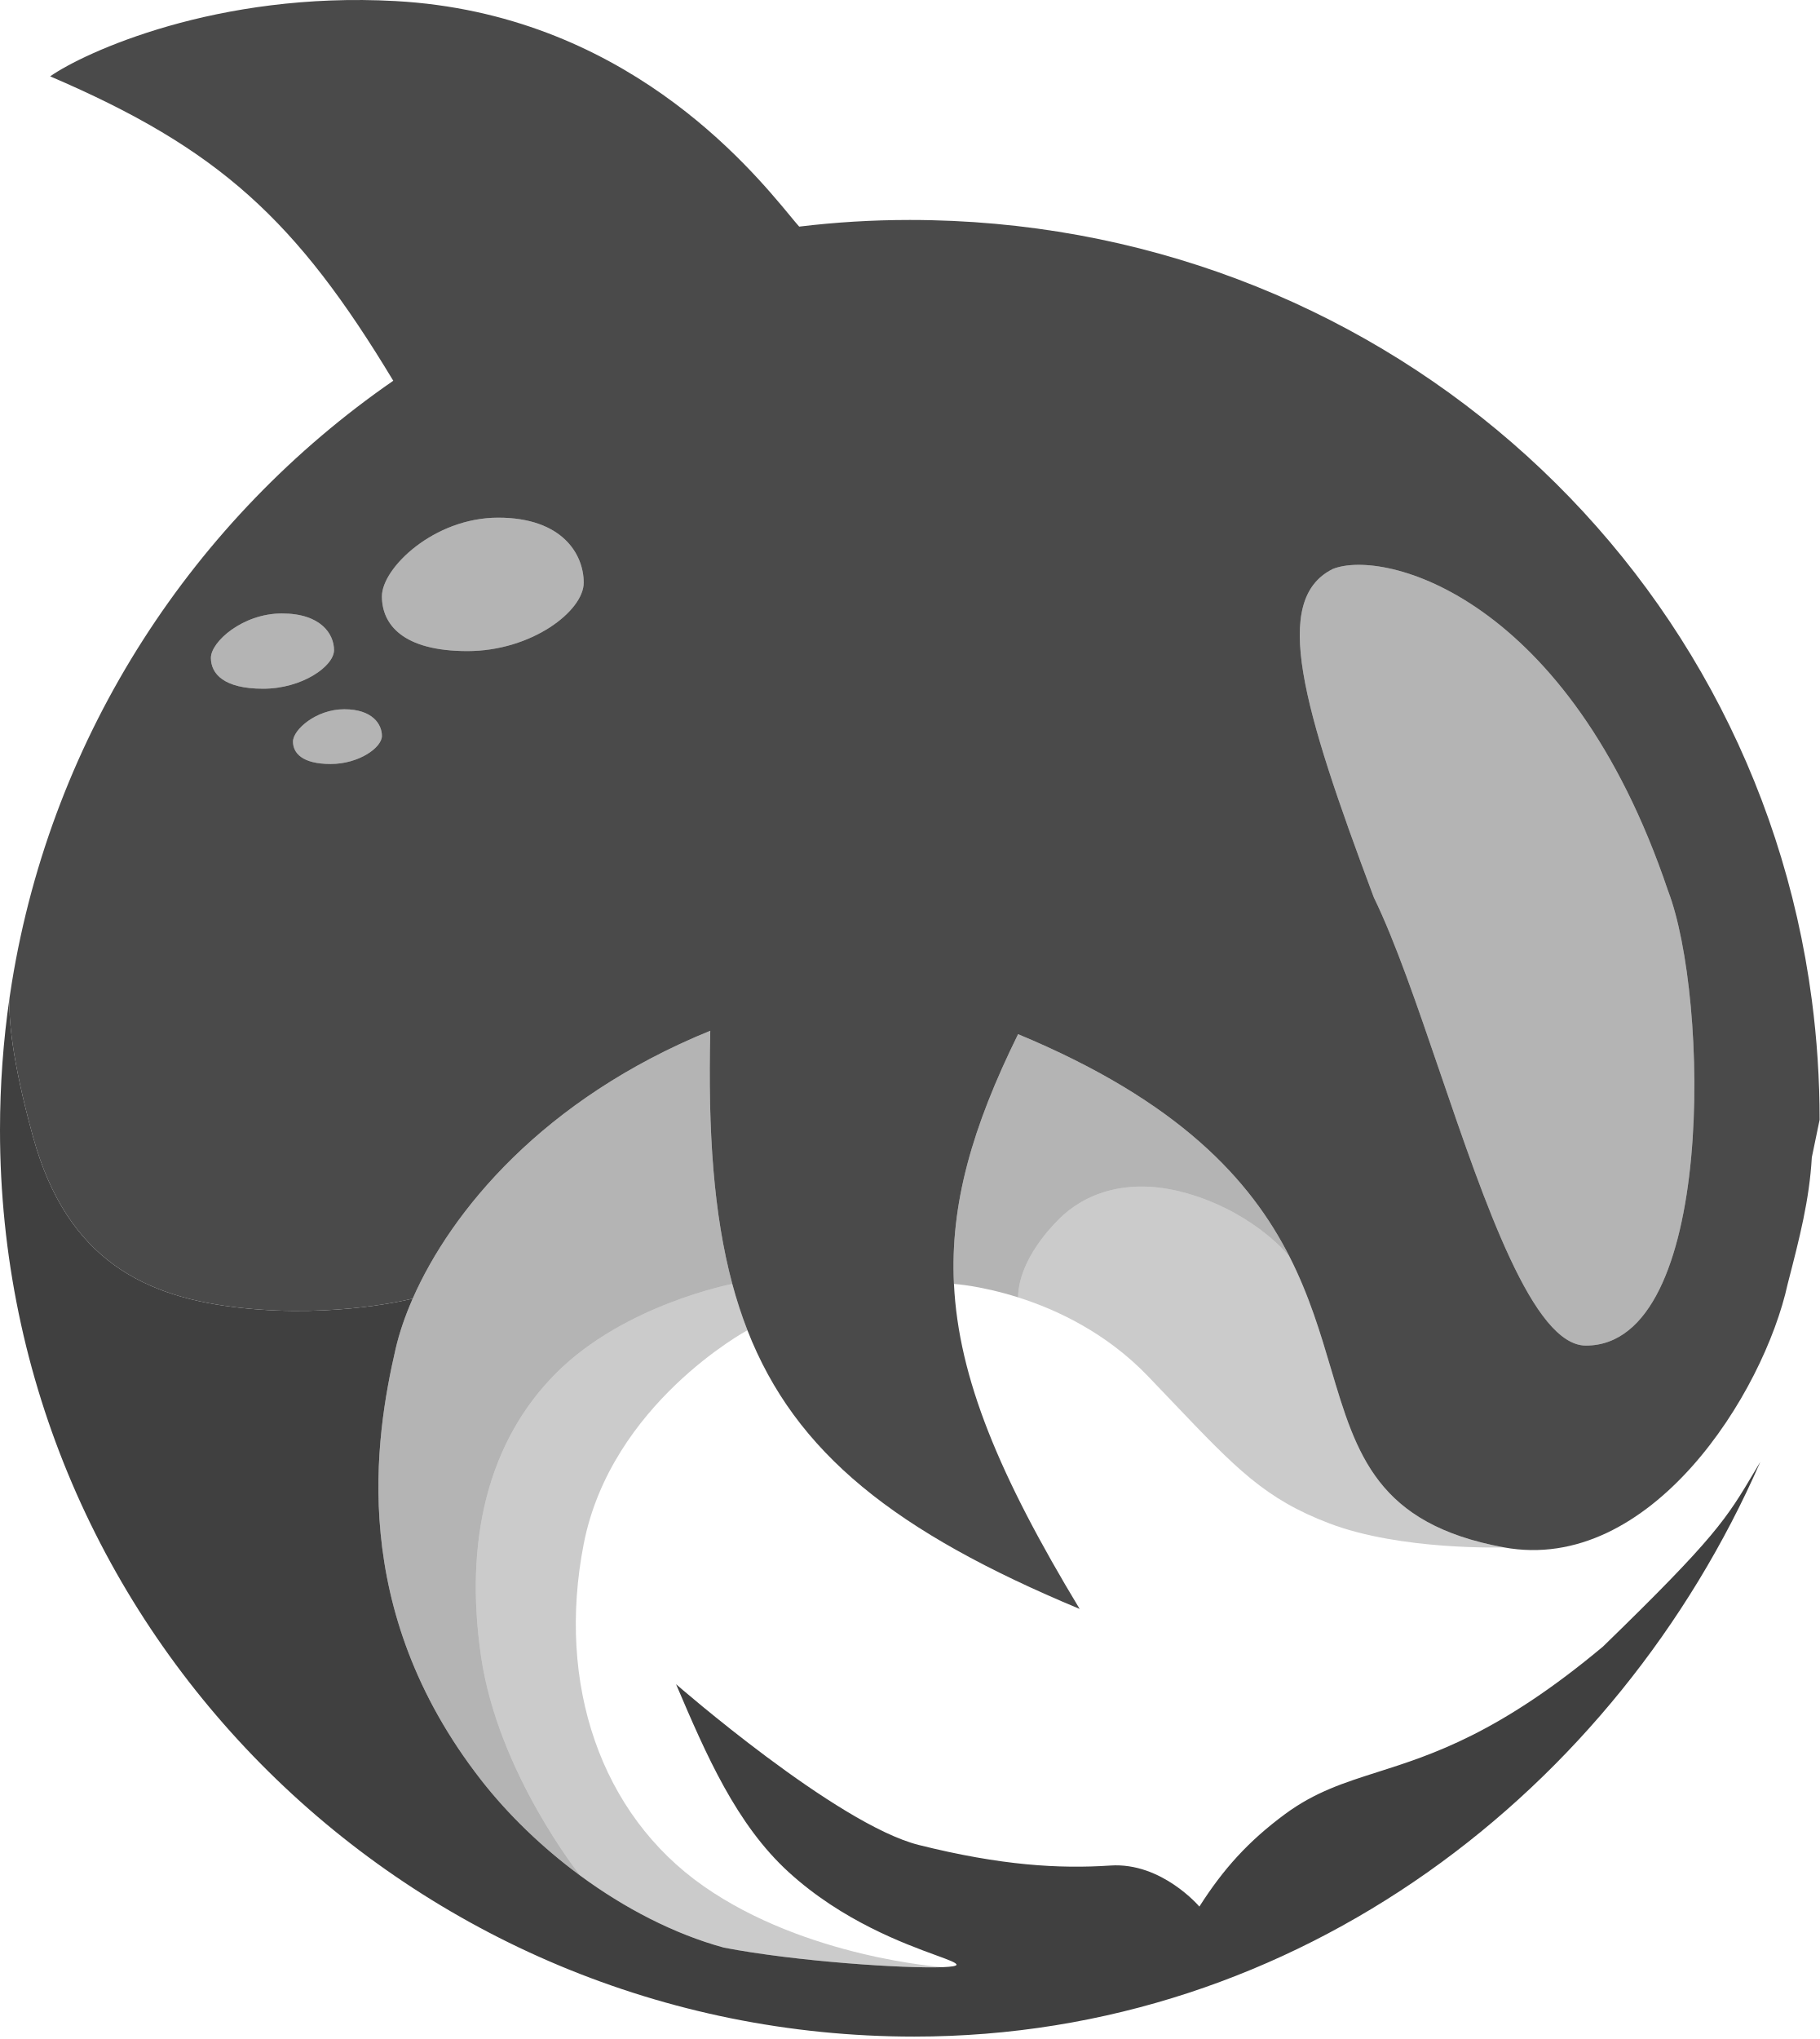
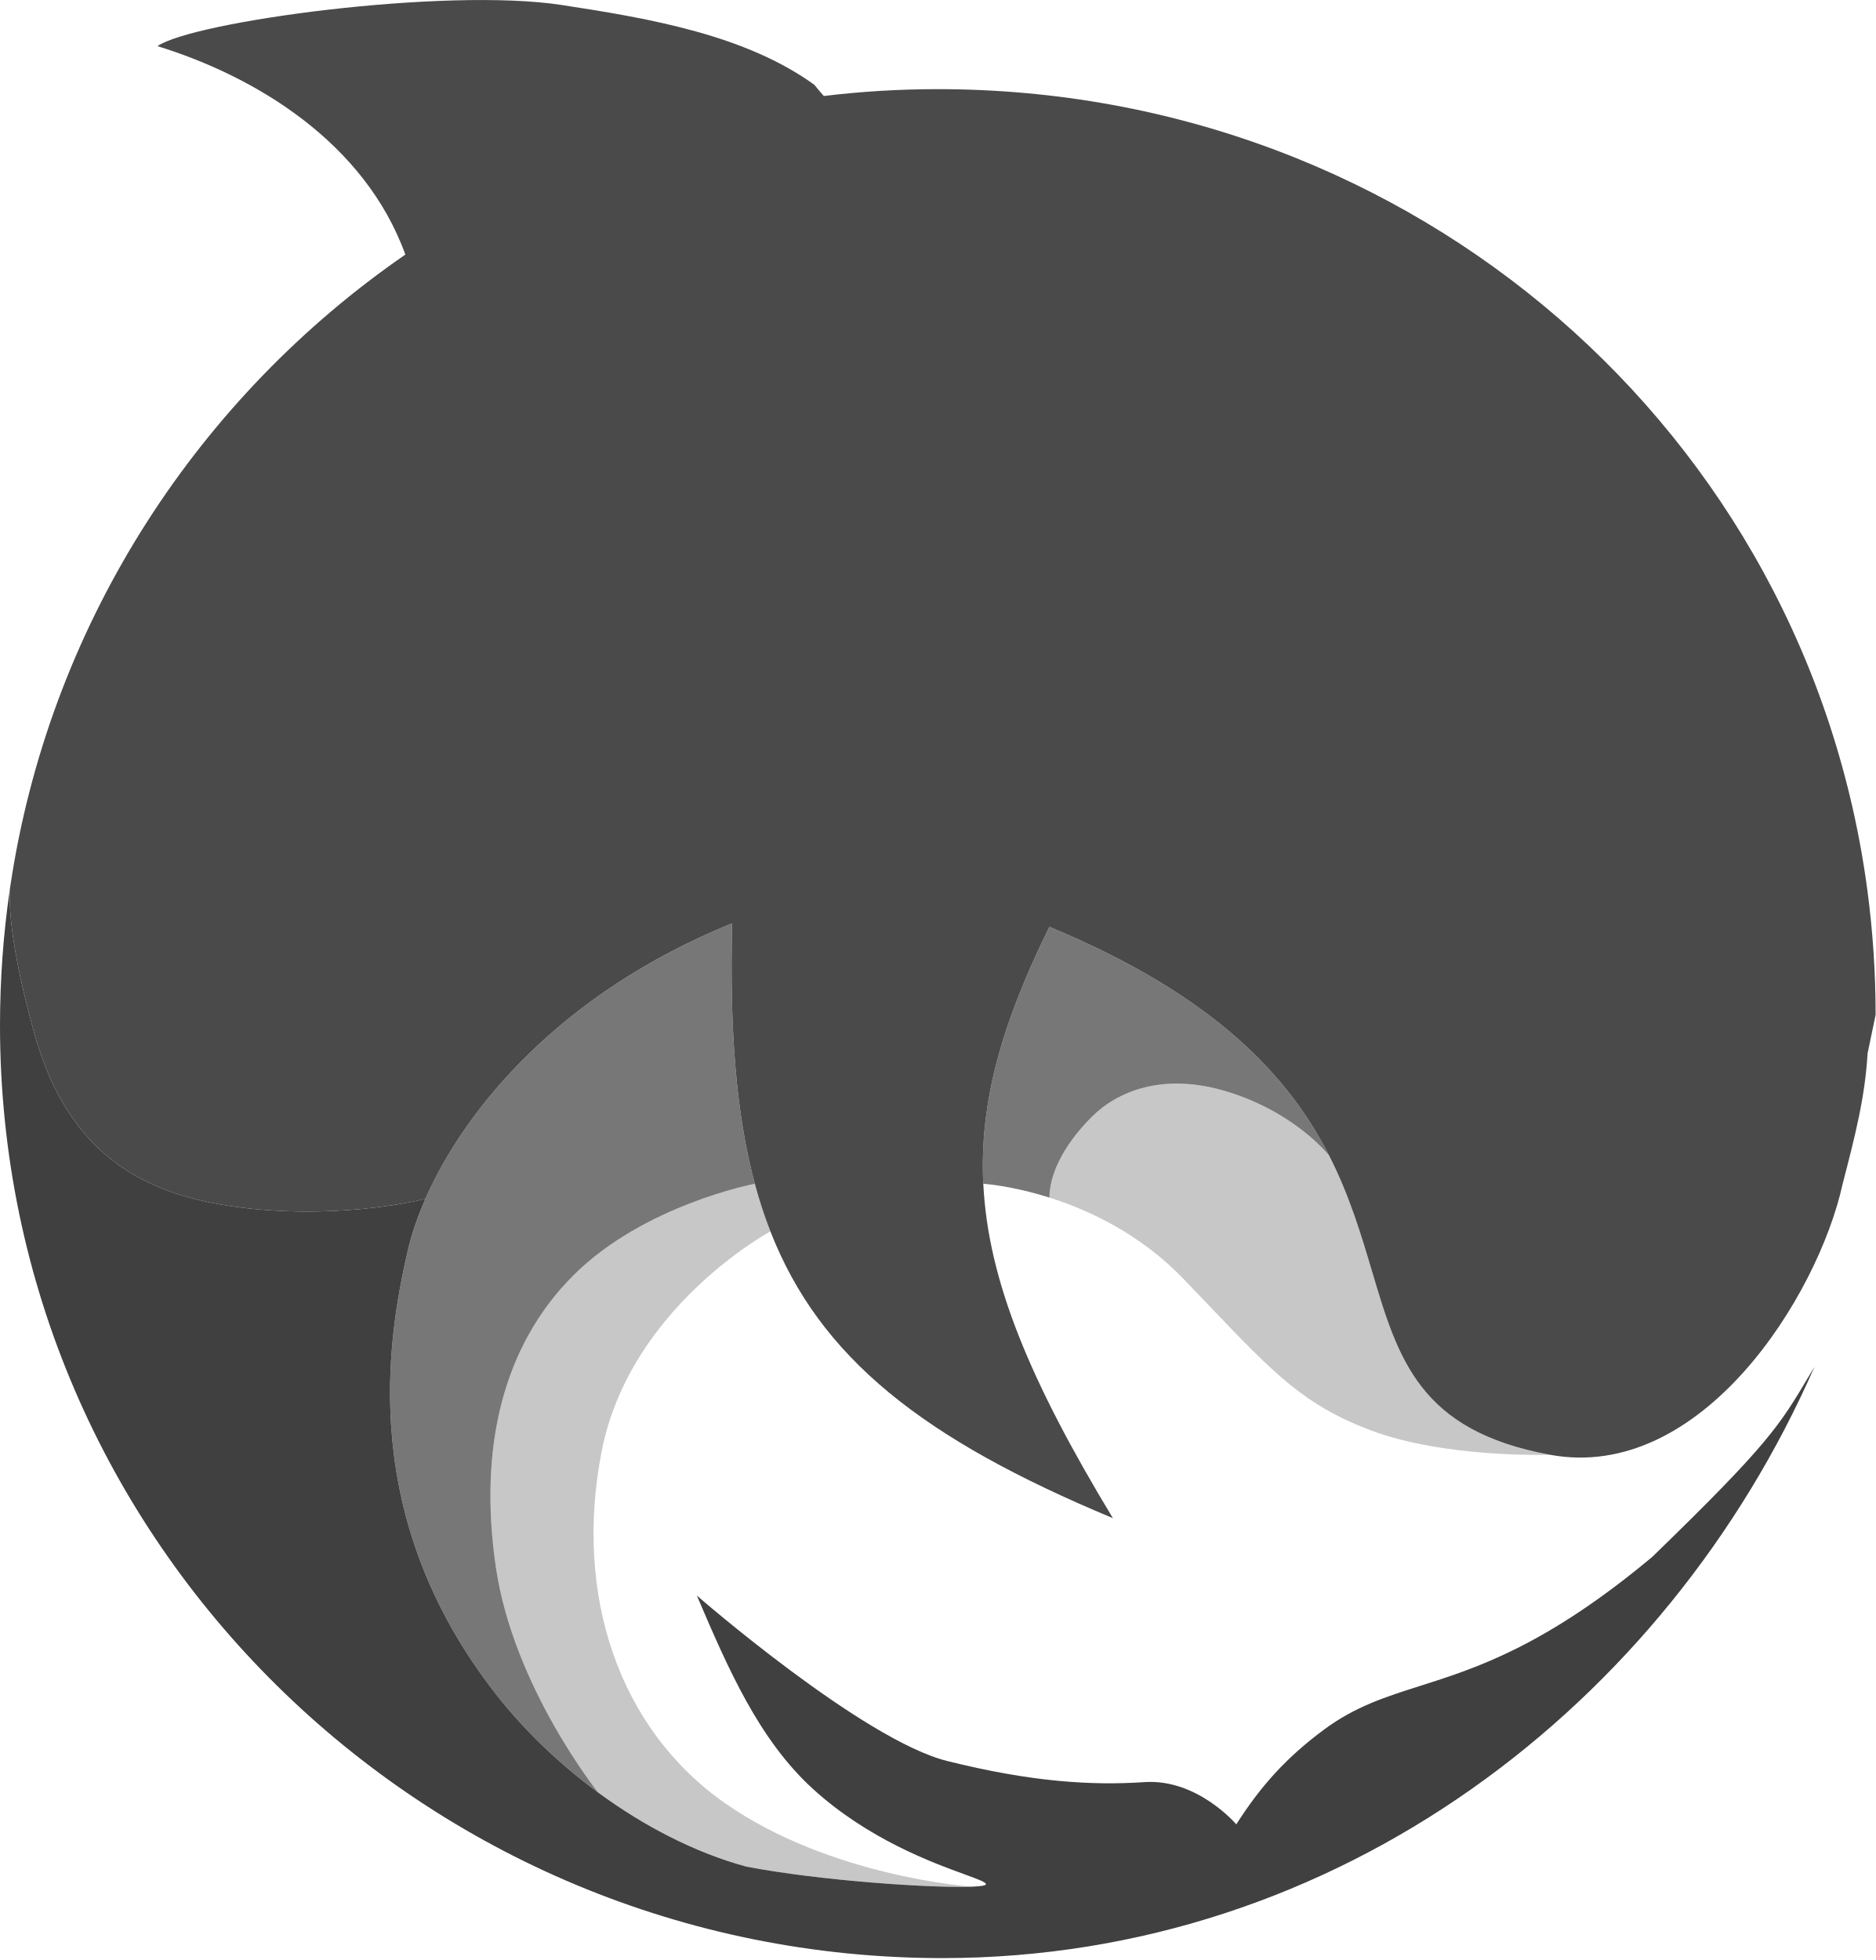
- <svg xmlns="http://www.w3.org/2000/svg" width="266" height="298" viewBox="0 0 266 298" fill="none">
-   <path d="M103.83 150.647C79.395 160.587 65.936 177.044 60.33 189.791C59.168 192.432 58.344 194.915 57.829 197.147C54.83 210.147 50.83 235.147 70.33 260.147C74.27 265.198 79.261 270.028 84.83 274.126C84.83 274.126 72.83 259.147 70.33 242.147C67.83 225.147 71.33 210.647 81.33 200.647C91.33 190.647 107.05 187.647 107.05 187.647C104.326 177.511 103.476 165.46 103.83 150.647Z" fill="#1E1E1E" fill-opacity="0.33" style="fill:#1E1E1E;fill:color(display-p3 0.117 0.117 0.117);fill-opacity:0.33;" />
-   <path d="M85.33 225.647C89.33 205.147 109.26 194.414 109.26 194.414C108.417 192.254 107.683 190.002 107.05 187.647C107.05 187.647 91.33 190.647 81.33 200.647C71.33 210.647 67.83 225.147 70.33 242.147C72.83 259.147 84.83 274.126 84.83 274.126C91.298 278.887 98.546 282.66 105.829 284.647C116.407 286.681 132.282 287.722 137.83 287.5C137.83 287.5 117.83 286.147 102.83 275.647C87.83 265.147 81.33 246.147 85.33 225.647Z" fill="#262626" fill-opacity="0.24" style="fill:#262626;fill:color(display-p3 0.149 0.149 0.149);fill-opacity:0.24;" />
-   <path d="M148.829 151.147C142.105 164.775 138.888 176.022 139.452 187.647C139.452 187.647 143.395 187.887 148.83 189.61C148.83 186.647 150.514 182.462 154.83 178.147C158.33 174.647 164.83 171.647 174.33 174.647C183.83 177.647 188.501 183.647 188.501 183.647C182.841 172.519 172.423 160.947 148.829 151.147Z" fill="#1E1E1E" fill-opacity="0.33" style="fill:#1E1E1E;fill:color(display-p3 0.117 0.117 0.117);fill-opacity:0.33;" />
-   <path d="M194.33 222.647C204.83 226.647 219.83 226.147 219.83 226.147C201.3 222.733 198.294 212.6 194.563 200.027C193.036 194.878 191.387 189.32 188.501 183.647C188.501 183.647 183.83 177.647 174.33 174.647C164.83 171.647 158.33 174.647 154.83 178.147C150.514 182.462 148.83 186.647 148.83 189.61C154.471 191.397 161.718 194.78 167.83 201.147C169.062 202.43 170.209 203.634 171.288 204.766C180.72 214.663 184.908 219.057 194.33 222.647Z" fill="#262626" fill-opacity="0.24" style="fill:#262626;fill:color(display-p3 0.149 0.149 0.149);fill-opacity:0.24;" />
-   <path fill-rule="evenodd" clip-rule="evenodd" d="M1.401 145.771C1.253 148.555 1.621 154.523 4.83 166.157C9.83 184.282 21.33 189.657 35.33 191.157C49.33 192.657 60.33 189.791 60.33 189.791C65.936 177.044 79.395 160.587 103.83 150.647C103.476 165.46 104.326 177.511 107.05 187.647C107.683 190.002 108.417 192.254 109.26 194.414C116.274 212.364 130.858 223.903 157.829 235.147C146.094 215.722 140.12 201.419 139.452 187.647C138.888 176.022 142.105 164.775 148.829 151.147C172.423 160.947 182.841 172.519 188.501 183.647C191.387 189.32 193.036 194.878 194.563 200.027C198.294 212.6 201.3 222.733 219.83 226.147C241.253 230.093 257.83 203.647 261.33 187.647C263.087 180.846 264.5 175.381 264.859 169.147L266 163.647C266 157.715 265.612 151.873 264.859 146.147C256.292 80.963 200.522 32.147 133 32.147C127.527 32.147 122.13 32.477 116.83 33.12C116.487 32.737 116.037 32.192 115.477 31.515C109.502 24.292 91.057 1.993 57.83 0.156C31.712 -1.288 12.33 7.666 7.33 11.157C32.057 21.745 43.33 32.157 57.489 55.647C28.353 75.777 7.644 107.235 1.727 143.657C1.613 144.36 1.504 145.065 1.401 145.771ZM243.83 130.157C249.83 145.657 250.857 196.657 231.83 196.657C224.147 196.657 217.134 176.125 210.492 156.681C207.192 147.021 203.984 137.629 200.831 131.157C190.33 103.157 185.83 87.657 194.83 83.157C202.33 80.157 229.33 87.156 243.83 130.157ZM85.33 85.157C85.33 89.299 77.719 95.156 68.33 95.156C58.941 95.156 55.83 91.299 55.83 87.157C55.83 83.014 63.441 75.657 72.83 75.657C82.219 75.657 85.33 81.014 85.33 85.157ZM55.83 107.554C55.83 109.254 52.476 111.657 48.339 111.657C44.201 111.657 42.83 110.074 42.83 108.375C42.83 106.675 46.184 103.657 50.322 103.657C54.459 103.657 55.83 105.855 55.83 107.554ZM48.83 95.016C48.83 97.353 44.186 100.657 38.457 100.657C32.728 100.657 30.83 98.481 30.83 96.144C30.83 93.807 35.474 89.657 41.203 89.657C46.932 89.657 48.83 92.679 48.83 95.016Z" fill="#4A4A4A" style="fill:#4A4A4A;fill:color(display-p3 0.288 0.288 0.288);fill-opacity:1;" />
-   <path d="M0 165.147C0 238.601 60.193 297.647 133.647 297.647C189.797 297.647 236.33 261.647 257.33 213.647C257.043 214.127 256.77 214.586 256.508 215.028C252.357 222.018 250.79 224.657 234.329 240.647C219.181 253.322 209.384 256.44 201.394 258.982C196.462 260.552 192.218 261.902 187.829 265.147C182.502 269.084 178.829 273.147 175.329 278.647C175.329 278.647 169.829 272.147 162.329 272.647C154.829 273.147 146.329 272.647 134.329 269.647C122.329 266.647 98.829 246.147 98.829 246.147C103.244 256.505 107.632 266.638 115.329 273.647C123.14 280.759 132.211 284.073 136.814 285.755C138.694 286.442 139.829 286.857 139.829 287.147C139.829 287.333 139.1 287.45 137.83 287.5C132.282 287.722 116.407 286.681 105.829 284.647C98.546 282.66 91.298 278.887 84.83 274.126C79.261 270.028 74.27 265.198 70.33 260.147C50.83 235.147 54.83 210.147 57.829 197.147C58.344 194.915 59.168 192.432 60.33 189.791C60.33 189.791 49.33 192.657 35.33 191.157C21.33 189.657 9.83 184.282 4.83 166.157C1.621 154.523 1.253 148.555 1.401 145.771C0.478 152.096 0 158.566 0 165.147Z" fill="#404040" style="fill:#404040;fill:color(display-p3 0.25 0.25 0.25);fill-opacity:1;" />
-   <path d="M243.83 130.157C249.83 145.657 250.857 196.657 231.83 196.657C224.147 196.657 217.134 176.125 210.492 156.681C207.192 147.021 203.984 137.629 200.831 131.157C190.33 103.157 185.83 87.657 194.83 83.157C202.33 80.157 229.33 87.156 243.83 130.157Z" fill="#1E1E1E" fill-opacity="0.33" style="fill:#1E1E1E;fill:color(display-p3 0.117 0.117 0.117);fill-opacity:0.33;" />
-   <path d="M85.33 85.157C85.33 89.299 77.719 95.156 68.33 95.156C58.941 95.156 55.83 91.299 55.83 87.157C55.83 83.014 63.441 75.657 72.83 75.657C82.219 75.657 85.33 81.014 85.33 85.157Z" fill="#1E1E1E" fill-opacity="0.33" style="fill:#1E1E1E;fill:color(display-p3 0.117 0.117 0.117);fill-opacity:0.33;" />
-   <path d="M48.83 95.016C48.83 97.353 44.186 100.657 38.457 100.657C32.728 100.657 30.83 98.481 30.83 96.144C30.83 93.807 35.474 89.657 41.203 89.657C46.932 89.657 48.83 92.679 48.83 95.016Z" fill="#1E1E1E" fill-opacity="0.33" style="fill:#1E1E1E;fill:color(display-p3 0.117 0.117 0.117);fill-opacity:0.33;" />
-   <path d="M55.83 107.554C55.83 109.254 52.476 111.657 48.339 111.657C44.201 111.657 42.83 110.074 42.83 108.375C42.83 106.675 46.184 103.657 50.322 103.657C54.459 103.657 55.83 105.855 55.83 107.554Z" fill="#1E1E1E" fill-opacity="0.33" style="fill:#1E1E1E;fill:color(display-p3 0.117 0.117 0.117);fill-opacity:0.33;" />
+ <svg xmlns="http://www.w3.org/2000/svg" width="957" height="1000" viewBox="0 0 957 1000" fill="none">
+   <path d="M373.554 471.08C285.642 506.779 237.219 565.887 217.052 611.665C212.872 621.153 209.906 630.069 208.054 638.085C197.264 684.774 182.874 774.561 253.03 864.348C267.205 882.49 285.162 899.837 305.197 914.557C305.197 914.557 262.024 860.758 253.03 799.702C244.035 738.646 256.627 686.57 292.605 650.655C328.582 614.74 385.138 603.965 385.138 603.965C375.339 567.563 372.279 524.283 373.554 471.08Z" fill="#454545" fill-opacity="0.73" style="fill:#454545;fill:color(display-p3 0.271 0.271 0.271);fill-opacity:0.73;" />
+   <path d="M306.996 740.442C321.387 666.816 393.091 628.268 393.091 628.268C390.056 620.513 387.415 612.425 385.138 603.965C385.138 603.965 328.582 614.74 292.605 650.655C256.627 686.57 244.035 738.646 253.03 799.702C262.024 860.758 305.197 914.557 305.197 914.557C328.468 931.654 354.542 945.206 380.745 952.34C418.803 959.646 475.918 963.385 495.877 962.59C495.877 962.59 423.922 957.727 369.956 920.016C315.99 882.306 292.605 814.068 306.996 740.442Z" fill="#4C4C4C" fill-opacity="0.31" style="fill:#4C4C4C;fill:color(display-p3 0.298 0.298 0.298);fill-opacity:0.31;" />
+   <path d="M535.448 472.876C511.257 521.822 499.684 562.214 501.712 603.965C501.712 603.965 515.9 604.83 535.453 611.015C535.453 600.374 541.512 585.346 557.039 569.846C569.631 557.276 593.016 546.501 627.195 557.276C661.374 568.05 678.18 589.599 678.18 589.599C657.816 549.634 620.333 508.074 535.448 472.876Z" fill="#454545" fill-opacity="0.73" style="fill:#454545;fill:color(display-p3 0.271 0.271 0.271);fill-opacity:0.73;" />
+   <path d="M699.15 729.668C736.926 744.034 790.892 742.238 790.892 742.238C724.225 729.979 713.41 693.587 699.99 648.428C694.494 629.937 688.562 609.976 678.18 589.599C678.18 589.599 661.374 568.05 627.195 557.276C593.016 546.501 569.631 557.276 557.039 569.846C541.512 585.346 535.453 600.374 535.453 611.015C555.747 617.435 581.821 629.586 603.81 652.451C608.241 657.059 612.369 661.383 616.251 665.449C650.183 700.993 665.251 716.776 699.15 729.668Z" fill="#4C4C4C" fill-opacity="0.31" style="fill:#4C4C4C;fill:color(display-p3 0.298 0.298 0.298);fill-opacity:0.31;" />
+   <path fill-rule="evenodd" clip-rule="evenodd" d="M5.041 453.569C4.508 463.566 5.832 485.003 17.377 526.784C35.366 591.88 76.74 611.184 127.109 616.572C177.477 621.959 217.052 611.665 217.052 611.665C237.219 565.887 285.642 506.779 373.554 471.08C372.279 524.283 375.339 567.563 385.138 603.965C387.415 612.425 390.056 620.513 393.091 628.268C418.324 692.736 470.792 734.178 567.828 774.562C525.608 704.799 504.115 653.428 501.712 603.965C499.684 562.214 511.257 521.822 535.448 472.876C620.333 508.074 657.816 549.634 678.18 589.599C688.562 609.976 694.494 629.937 699.99 648.428C713.41 693.587 724.225 729.979 790.892 742.238C867.966 756.411 927.606 661.429 940.198 603.965C946.521 579.54 951.602 559.912 952.895 537.522L957 517.769C957 496.464 955.603 475.485 952.895 454.918C922.071 220.812 721.426 45.486 478.5 45.486C458.808 45.486 439.393 46.673 420.325 48.98C419.091 47.605 417.471 45.65 415.456 43.218C380.5 18.031 332.5 9.531 286.5 2.531C226.689 -6.571 98.327 10.999 80.338 23.534C130.5 39.031 186 72.531 206.829 129.886C102.007 202.184 27.501 315.167 6.214 445.975C5.803 448.5 5.412 451.031 5.041 453.569Z" fill="#4A4A4A" style="fill:#4A4A4A;fill:color(display-p3 0.288 0.288 0.288);fill-opacity:1;" />
+   <path d="M0 523.156C0 786.967 216.56 999.03 480.829 999.03C682.841 999.03 850.255 869.737 925.808 697.344C924.774 699.071 923.794 700.719 922.85 702.305C907.917 727.408 902.279 736.887 843.056 794.315C788.556 839.84 753.31 851.036 724.564 860.167C706.82 865.804 691.552 870.654 675.76 882.306C656.597 896.446 643.381 911.038 630.789 930.791C630.789 930.791 611.001 907.446 584.018 909.242C557.035 911.038 526.454 909.242 483.281 898.467C440.108 887.693 355.561 814.068 355.561 814.068C371.447 851.27 387.233 887.662 414.924 912.834C443.025 938.378 475.661 950.281 492.223 956.322C498.986 958.788 503.069 960.277 503.069 961.319C503.069 961.988 500.447 962.408 495.877 962.59C475.918 963.385 418.803 959.646 380.745 952.34C354.542 945.206 328.468 931.654 305.197 914.557C285.162 899.837 267.205 882.49 253.03 864.348C182.874 774.561 197.264 684.774 208.054 638.085C209.906 630.069 212.872 621.153 217.052 611.665C217.052 611.665 177.477 621.959 127.109 616.572C76.74 611.184 35.366 591.88 17.377 526.784C5.832 485.003 4.508 463.566 5.041 453.569C1.72 476.286 0 499.52 0 523.156Z" fill="#404040" style="fill:#404040;fill:color(display-p3 0.25 0.25 0.25);fill-opacity:1;" />
</svg>
